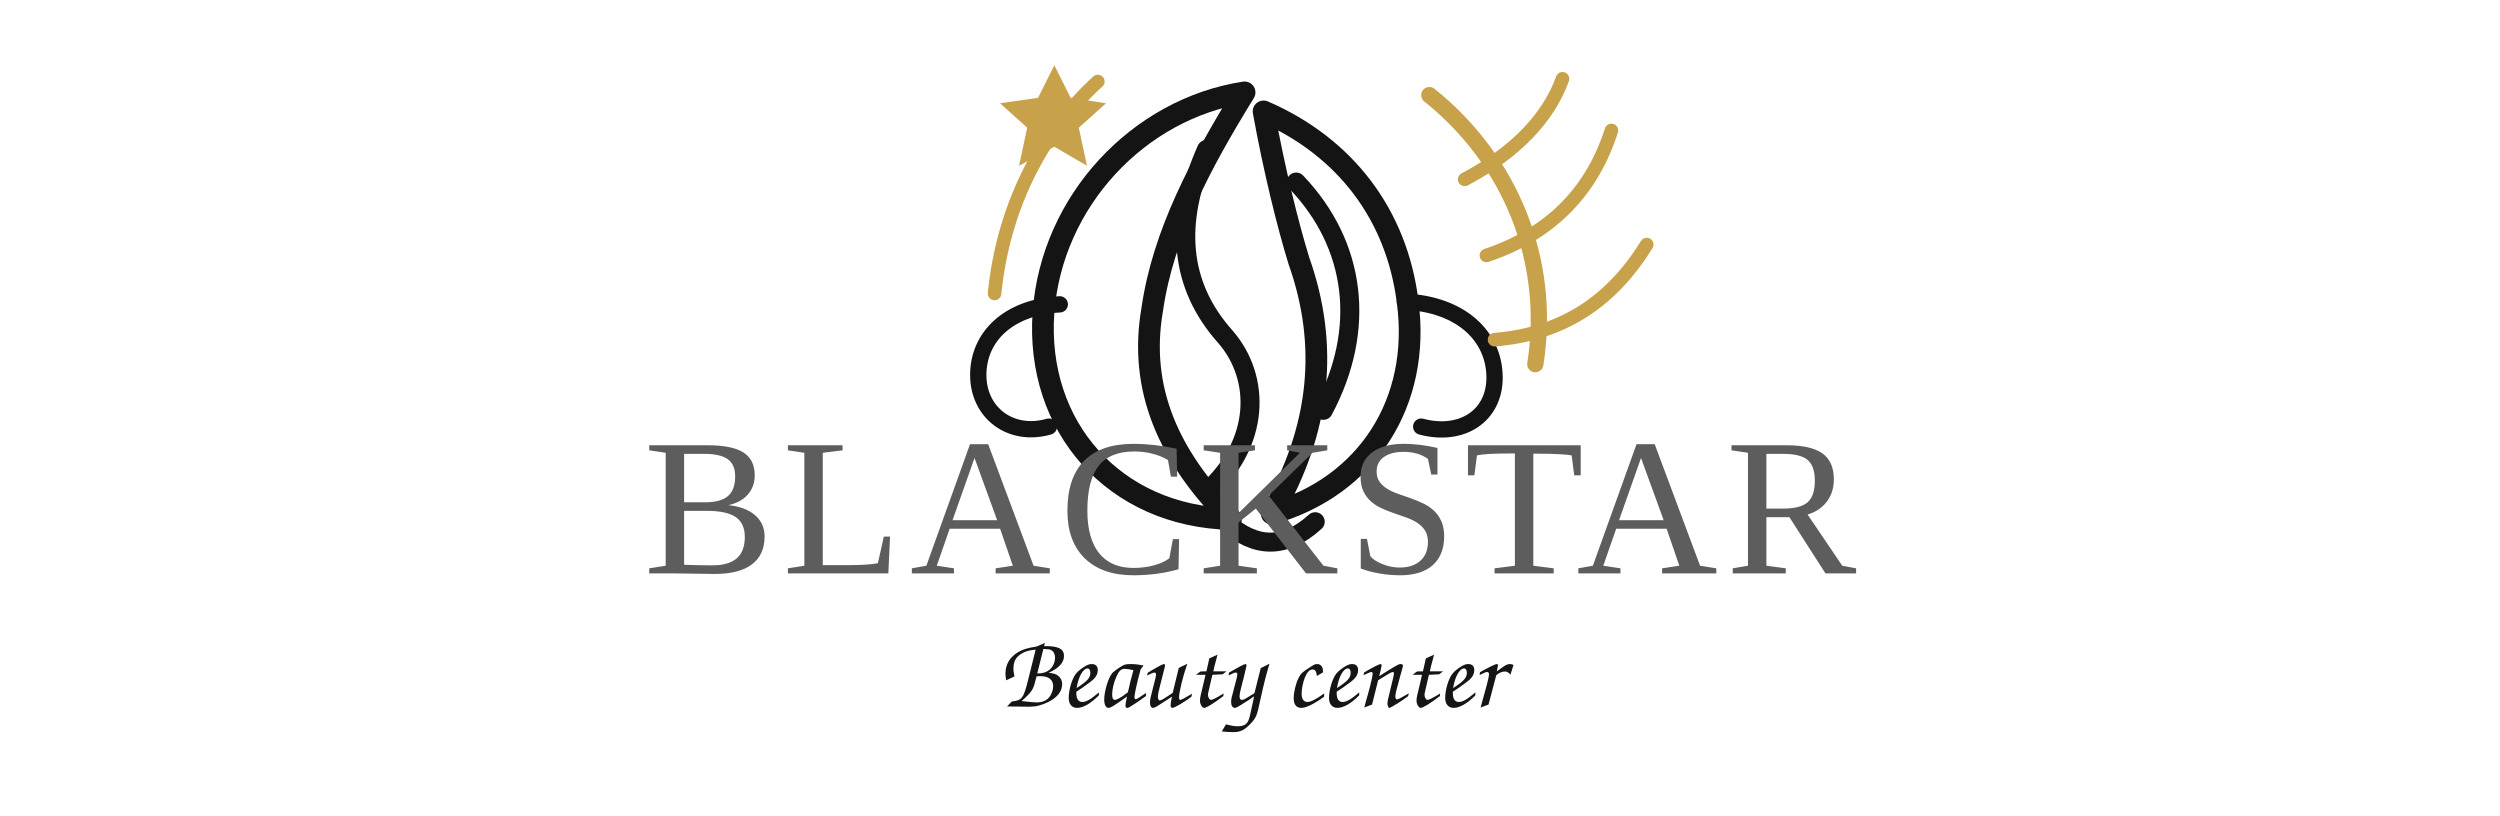
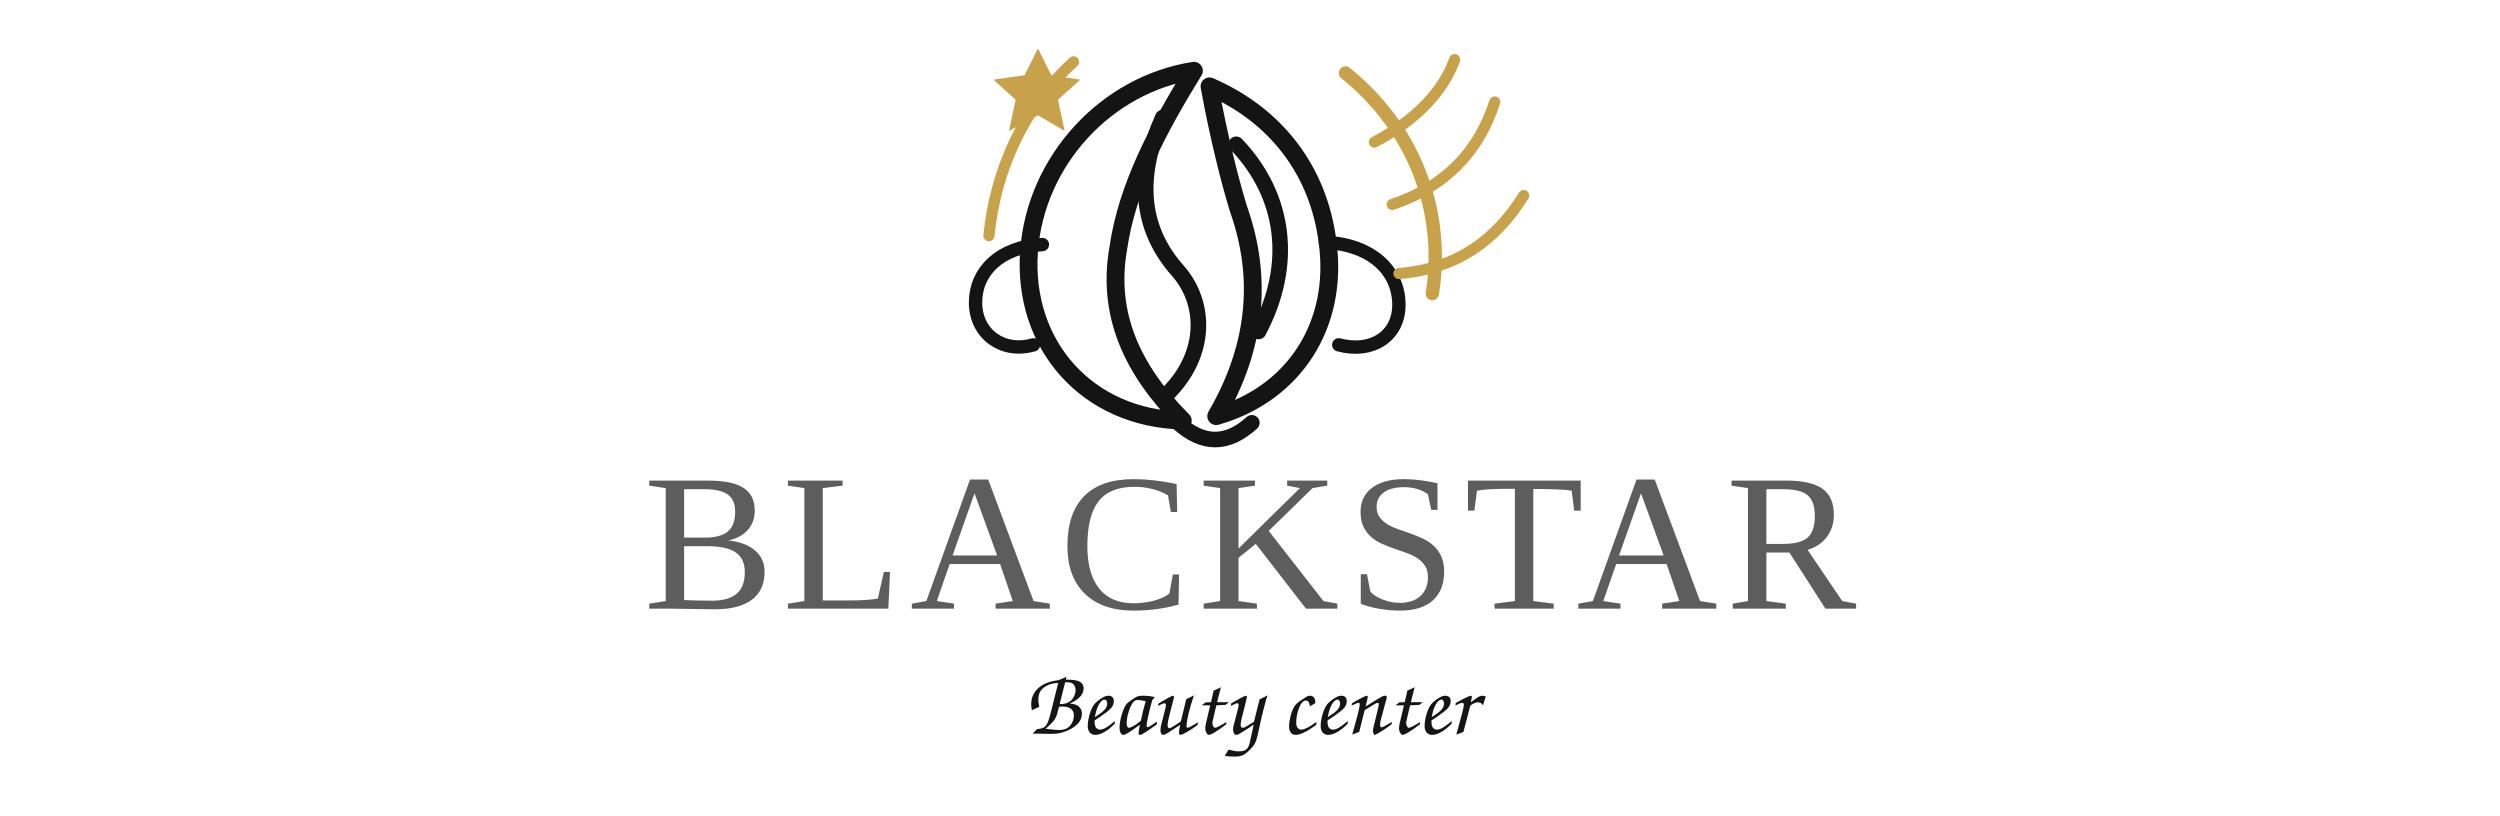
<svg xmlns="http://www.w3.org/2000/svg" width="920" height="300" viewBox="0 0 920 300" fill="none" role="img" aria-labelledby="title desc">
  <rect width="920" height="300" fill="none" />
-   <g transform="translate(360 12)">
+   <g transform="translate(359 8) scale(0.82)">
    <path d="M98 22C59 28 27 62 24 103C21 145 50 178 93 179C70 156 59 131 64 102C68 74 82 48 98 22Z" stroke="#141414" stroke-width="8" stroke-linecap="round" stroke-linejoin="round" />
    <path d="M105 29C135 42 154 67 158 99C163 136 143 167 108 177C126 146 129 115 118 84C114 71 109 51 105 29Z" stroke="#141414" stroke-width="8" stroke-linecap="round" stroke-linejoin="round" />
    <path d="M84 43C72 70 74 93 91 112C104 127 104 151 84 169" stroke="#141414" stroke-width="7" stroke-linecap="round" stroke-linejoin="round" />
    <path d="M117 55C139 78 143 109 127 139" stroke="#141414" stroke-width="7" stroke-linecap="round" stroke-linejoin="round" />
    <path d="M91 180C102 190 113 190 124 180" stroke="#141414" stroke-width="7" stroke-linecap="round" />
    <path d="M30 100C11 101 0 112 0 126C0 140 12 149 26 145" stroke="#141414" stroke-width="6" stroke-linecap="round" />
    <path d="M157 99C178 100 190 112 190 127C190 141 178 149 163 145" stroke="#141414" stroke-width="6" stroke-linecap="round" />
    <path d="M166 23C196 47 211 84 205 122" stroke="#C8A24A" stroke-width="6" stroke-linecap="round" />
    <path d="M179 54C198 44 210 31 215 17" stroke="#C8A24A" stroke-width="5" stroke-linecap="round" />
    <path d="M187 82C211 74 226 58 233 36" stroke="#C8A24A" stroke-width="5" stroke-linecap="round" />
    <path d="M190 113C215 111 233 99 246 78" stroke="#C8A24A" stroke-width="5" stroke-linecap="round" />
    <path d="M44 18C22 38 9 66 6 96" stroke="#C8A24A" stroke-width="5" stroke-linecap="round" />
    <path d="M28 12L34 24L47 26L37 35L40 49L28 42L15 49L18 35L8 26L22 24L28 12Z" fill="#C8A24A" />
  </g>
-   <text x="460" y="211" text-anchor="middle" font-family="Georgia, 'Times New Roman', serif" font-size="72" letter-spacing="3" fill="#5D5D5D">BLACKSTAR</text>
-   <text x="460" y="260" text-anchor="middle" font-family="'Brush Script MT', 'Segoe Script', cursive" font-size="38" fill="#151515">Beauty center</text>
+   <text x="460" y="224" text-anchor="middle" font-family="Georgia, 'Times New Roman', serif" font-size="72" letter-spacing="3" fill="#5D5D5D">BLACKSTAR</text>
+   <text x="460" y="270" text-anchor="middle" font-family="'Brush Script MT', 'Segoe Script', cursive" font-size="34" fill="#151515">Beauty center</text>
</svg>
